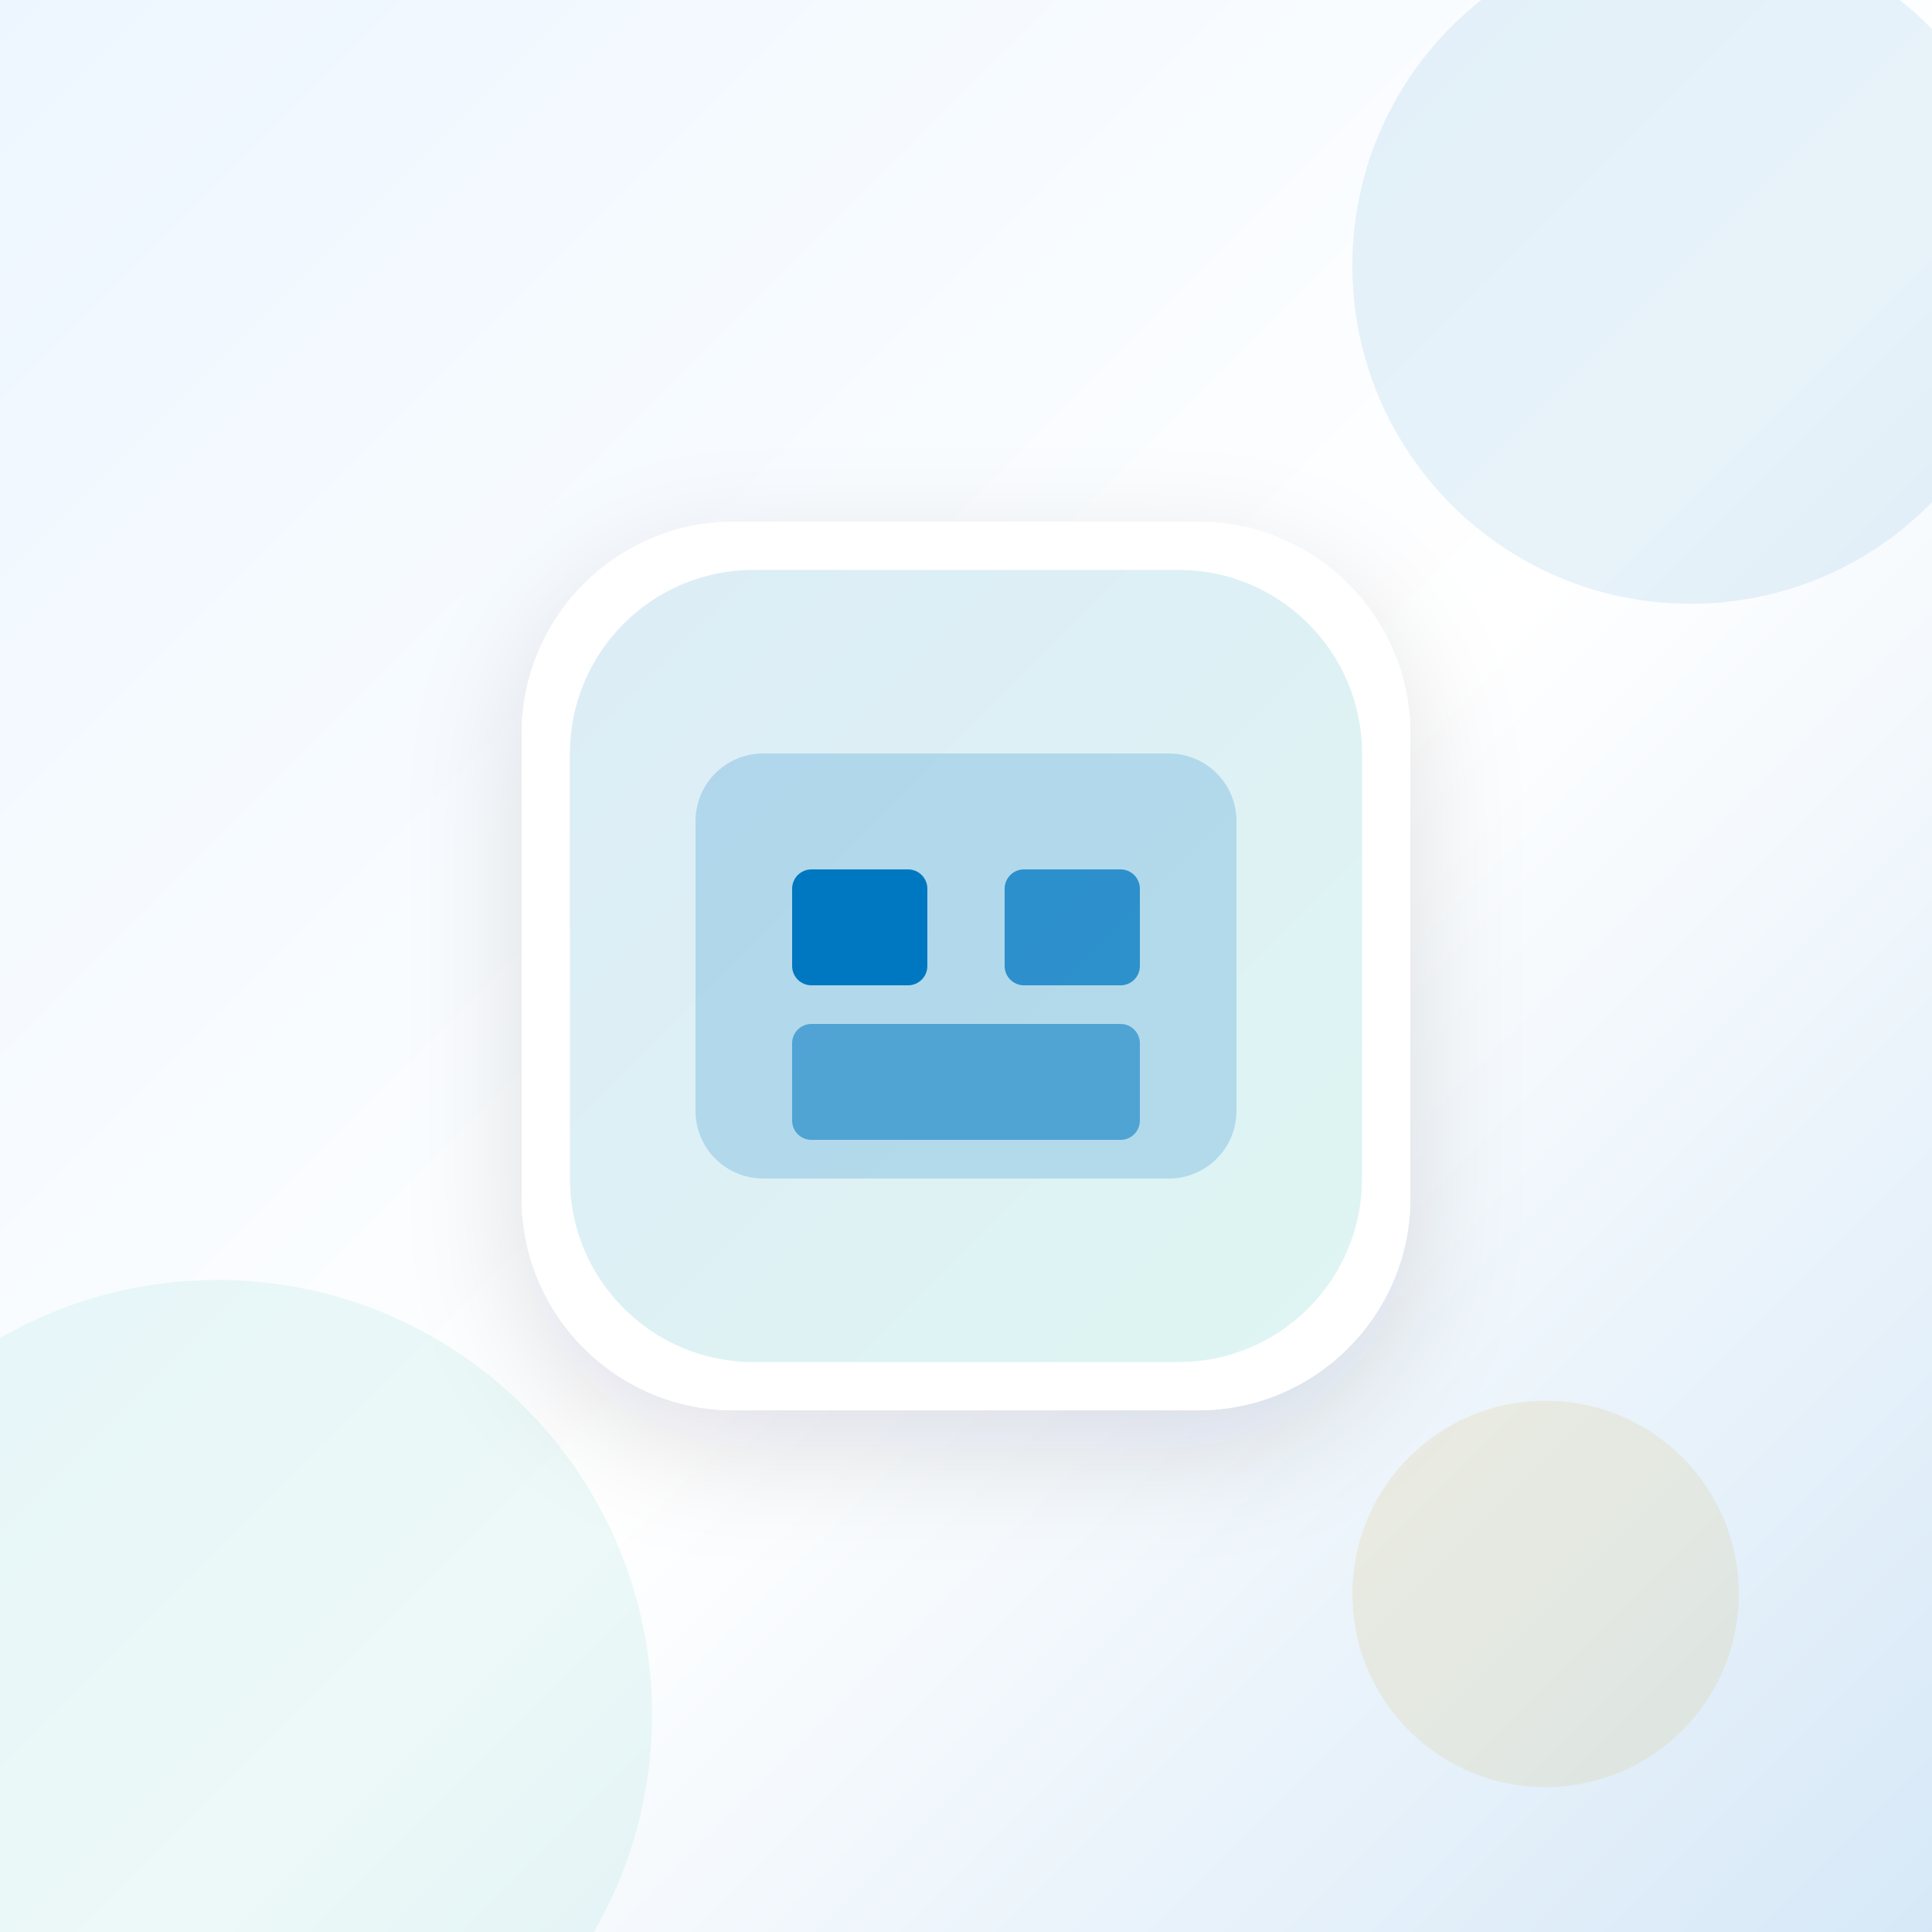
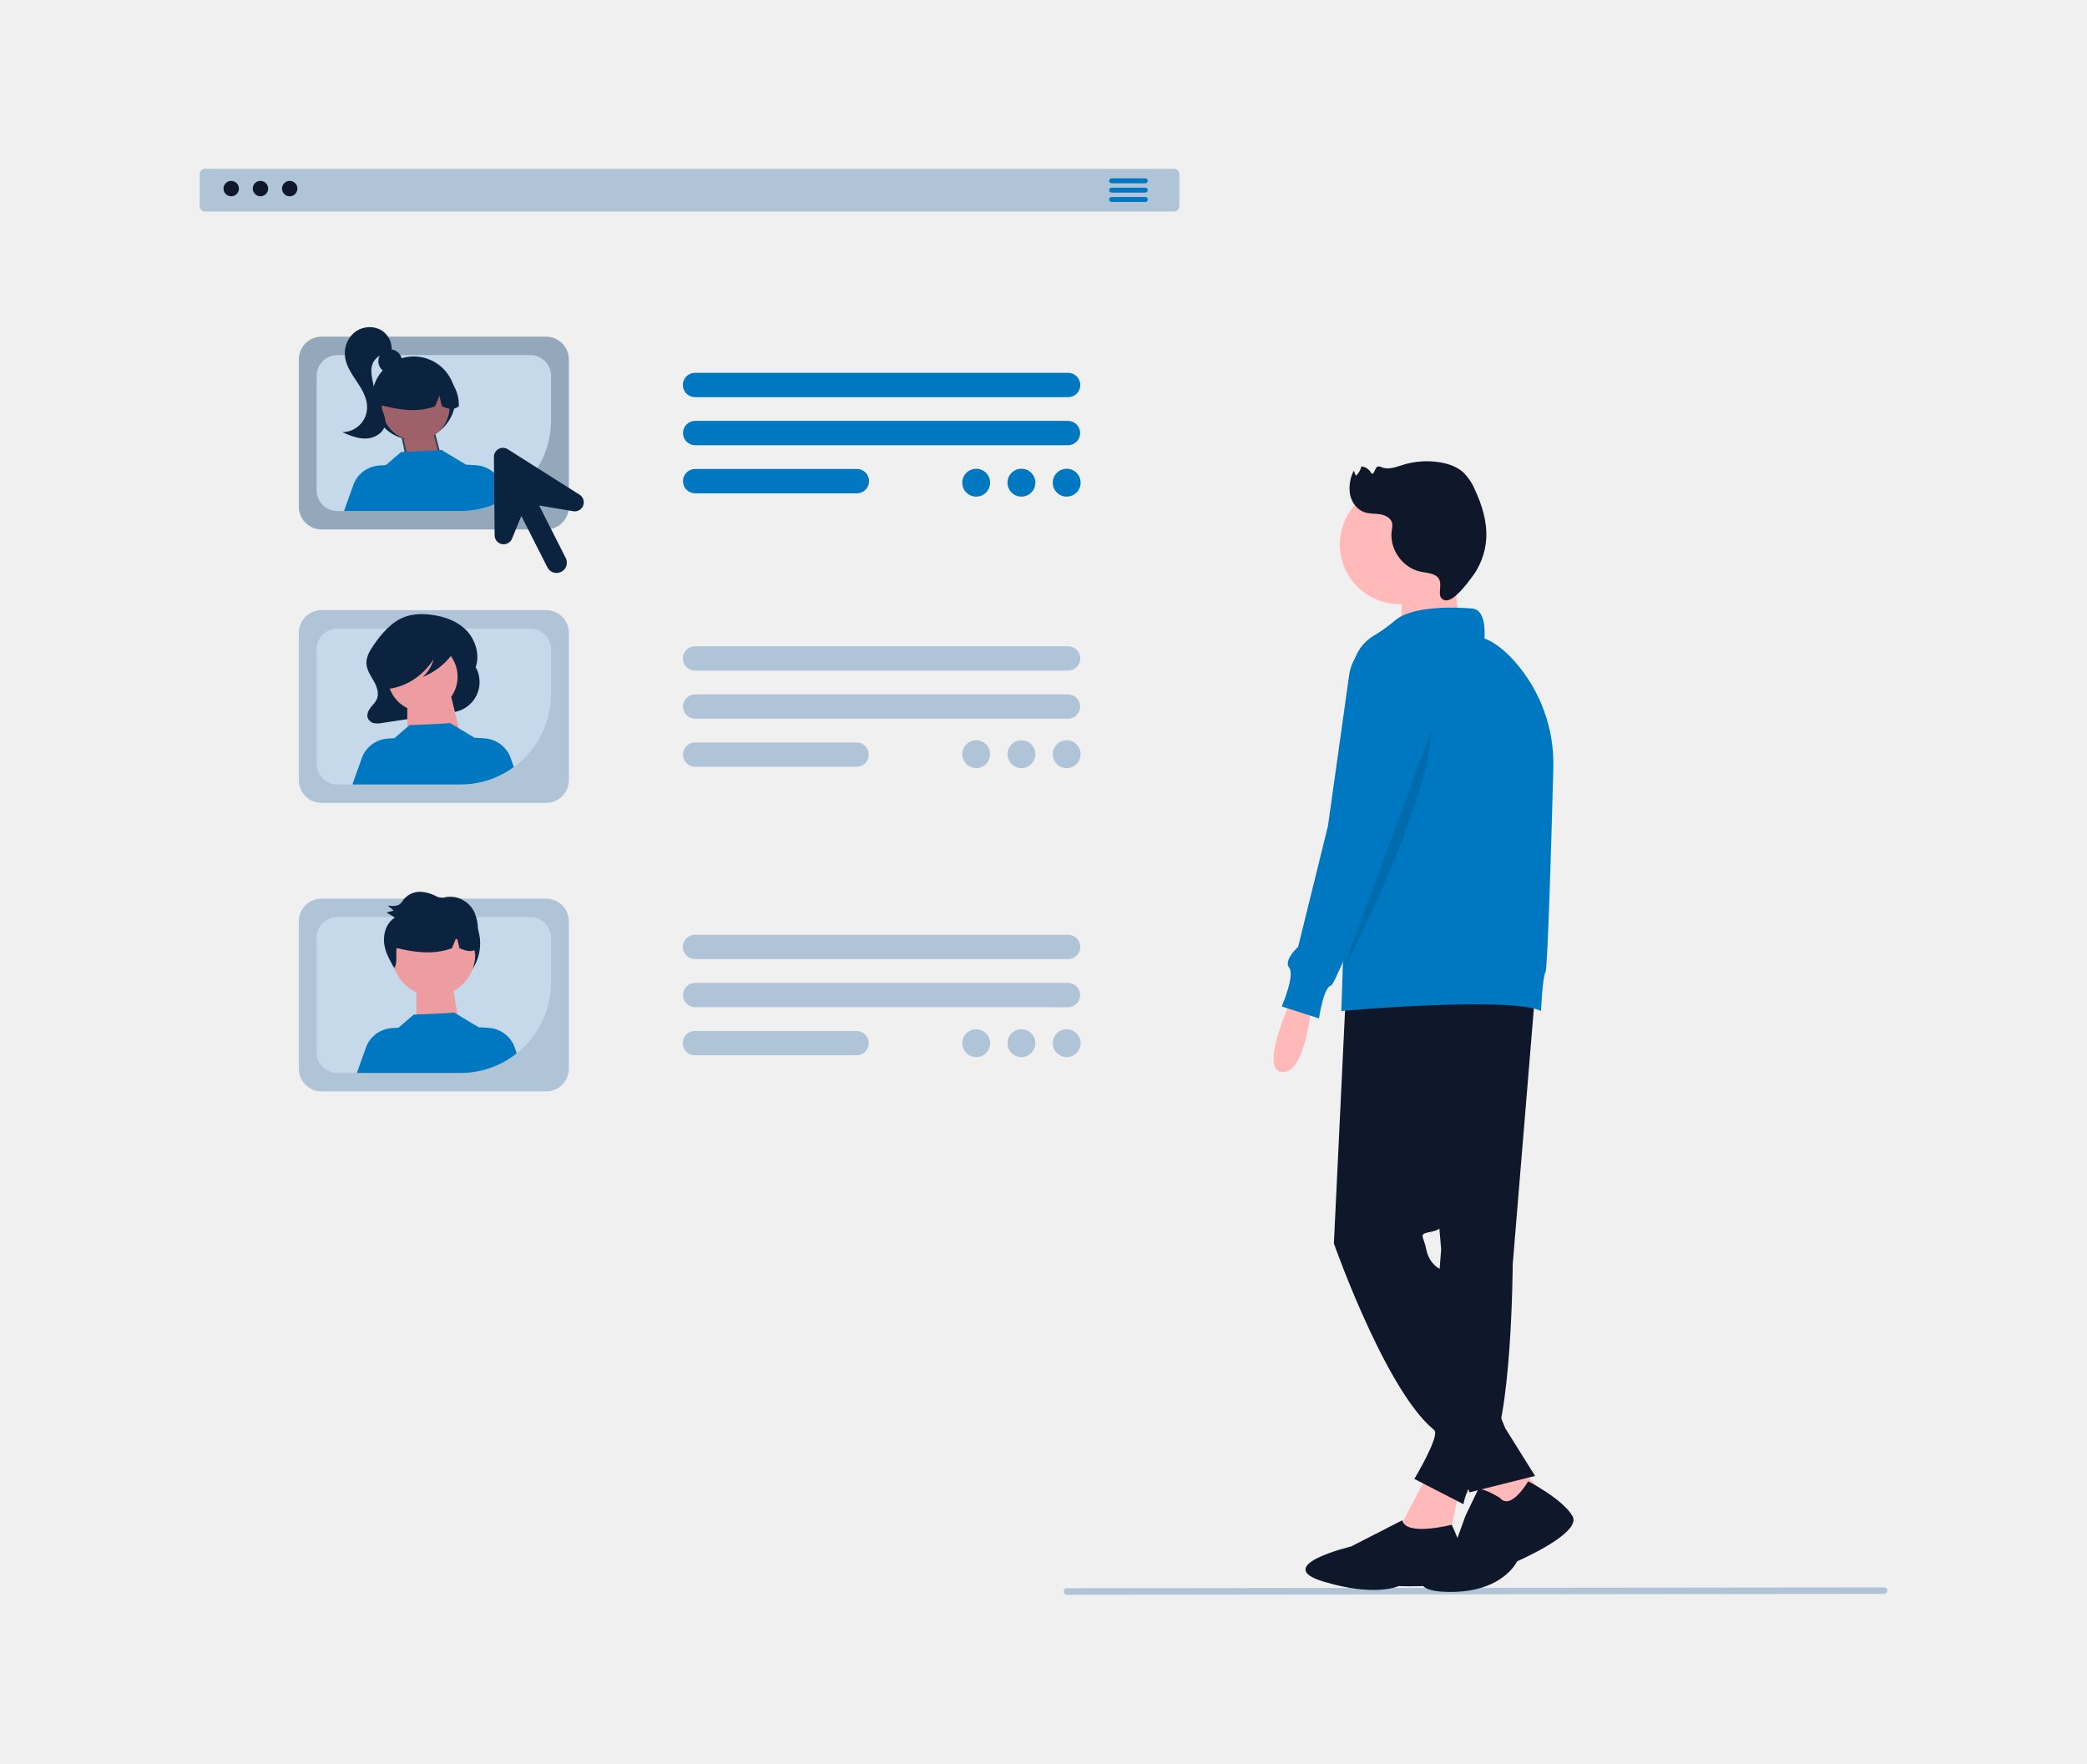
- <svg xmlns="http://www.w3.org/2000/svg" viewBox="0 0 400 400" role="img">
-   <defs>
-     <linearGradient id="bg-crm" x1="0%" y1="0%" x2="100%" y2="100%">
-       <stop offset="0%" stop-color="#EDF6FF" />
-       <stop offset="55%" stop-color="#FFFFFF" />
-       <stop offset="100%" stop-color="#D6E8F7" />
-     </linearGradient>
-     <linearGradient id="plate-crm" x1="0%" y1="0%" x2="100%" y2="100%">
-       <stop offset="0%" stop-color="#0078C1" />
-       <stop offset="100%" stop-color="#14B8A6" />
-     </linearGradient>
-     <filter id="shadow-crm" x="-20%" y="-20%" width="140%" height="140%">
-       <feDropShadow dx="0" dy="8" stdDeviation="12" flood-color="#0C2340" flood-opacity="0.12" />
-     </filter>
-   </defs>
-   <rect width="400" height="400" fill="url(#bg-crm)" />
-   <circle cx="350" cy="55" r="70" fill="#0078C1" opacity="0.09" />
-   <circle cx="45" cy="355" r="90" fill="#14B8A6" opacity="0.08" />
-   <circle cx="320" cy="330" r="40" fill="#C9A227" opacity="0.12" />
-   <g filter="url(#shadow-crm)">
-     <rect x="108" y="108" width="184" height="184" rx="44" fill="#FFFFFF" />
-     <rect x="118" y="118" width="164" height="164" rx="38" fill="url(#plate-crm)" opacity="0.14" />
-   </g>
-   <g transform="translate(200, 200)">
-     <g fill="#0078C1">
-       <rect x="-56" y="-44" width="112" height="88" rx="14" opacity="0.2" />
-       <rect x="-36" y="-20" width="28" height="24" rx="4" />
-       <rect x="8" y="-20" width="28" height="24" rx="4" opacity="0.75" />
-       <rect x="-36" y="12" width="72" height="24" rx="4" opacity="0.55" />
+ <svg xmlns="http://www.w3.org/2000/svg" width="960" height="811.159" viewBox="-96 -96 1152 1003.159">
+   <g transform="translate(-484.185 -134)">
+     <path d="M1080.966,740.884l-465.038.477a1.852,1.852,0,0,1,0-3.7l465.038-.477a1.852,1.852,0,0,1,0,3.7Z" transform="translate(361.473 203.799)" fill="#B0C4D8" />
+     <path d="M406.022,445.911s-20.346,42.388-6.782,44.084S416.2,451.846,416.2,451.846Z" transform="translate(700.464 157.843)" fill="#ffb9b9" />
+     <path d="M370.377,206.871h0A25.041,25.041,0,0,0,351.951,227.6L339.857,313.69,322.9,382.359s-8.479,7.628-5.082,11.87-4.239,22.042-4.239,22.042l21.2,6.782s2.543-17.8,6.782-18.651c3.725-.745,45.426-112.143,55.478-139.13,1.386-3.721,2.17-5.838,2.17-5.838S397.505,202.632,370.377,206.871Z" transform="translate(786.128 194.269)" fill="#0078C1" />
+     <path d="M191.229,724.945l-16.538,31.384,27.559,8.035,5.87-28.383Z" transform="translate(992.405 150.094)" fill="#ffb9b9" />
+     <path d="M335.719,792.282l-29.132,14.9s-45.59,10.869-15.907,19.9,43.046,2.612,43.046,2.612,38.831,2.019,38.205-8.815-8.1-26.068-8.1-26.068S337.848,801.608,335.719,792.282Z" transform="translate(832.562 110.528)" fill="#0F172A" />
+     <path d="M317.462,441.833,304.745,595.7s-.424,91.983-13.988,109.786-13.988,26.7-13.988,26.7l-27.977-14.406s14.406-24.011,11.444-27.691a20.5,20.5,0,0,1-3.815-7.915l7.63-94.949L249.645,421.916Z" transform="translate(926.363 161.498)" fill="#0F172A" />
+     <path d="M267.578,787.911" transform="translate(956.749 105.778)" fill="none" stroke="#0C2340" stroke-miterlimit="10" stroke-width="1" />
+     <path d="M113.155,724.336,125.023,755.7l33.91-12.716-21.2-22.042Z" transform="translate(1095.912 150.702)" fill="#ffb9b9" />
+     <path d="M251.36,445.15l-6.782,141.576s33.062,94.1,61.887,109.362c0,0,0,18.651,6.782,22.042a17.027,17.027,0,0,1,8.478,10.174l37.3-9.326L342.07,691.849l-37.3-90.71s-5.935-2.543-7.63-11.02-5.087-8.478,3.4-10.174,8.478-10.174,8.478-10.174l27.977-128.86Z" transform="translate(884.8 158.604)" fill="#0F172A" />
+     <circle cx="33.91" cy="33.91" r="33.91" transform="translate(1132.769 313.82)" fill="#ffb9b9" />
+     <path d="M322.645,146.411s2.543,43.236,5.935,47.475-35.606,3.4-35.606,3.4,2.543-36.454,0-39.845S322.645,146.411,322.645,146.411Z" transform="translate(874.129 203.439)" fill="#ffb9b9" />
+     <path d="M306.909,186.815s-32.21-3.4-44.084,6.782a87.228,87.228,0,0,1-12.141,8.686A24.9,24.9,0,0,0,238.6,222.9L232.3,415.71s95.8-8.478,113.6,0c0,0,.848-19.5,2.543-22.042,1.236-1.854,3.373-75.795,4.44-115.734A87.943,87.943,0,0,0,330.63,216.56c-5.138-5.688-10.879-10.455-16.941-12.787C313.686,203.77,315.382,187.661,306.909,186.815Z" transform="translate(901.314 197.37)" fill="#0078C1" />
+     <path d="M365.367,268.411,314.078,407.163S363.671,313.343,365.367,268.411Z" transform="translate(819.539 184.865)" opacity="0.1" />
+     <path d="M64.043,61.682c-2.868-.171-5.668.8-8.516,1.171-10.19,1.353-20.789-6.041-23.039-16.07a12.332,12.332,0,0,0-1.178-3.839c-1.568-2.56-5.14-3.045-8.082-2.46s-5.739,1.967-8.733,2.124C9.866,42.851,5.421,40,2.955,36.076A22.15,22.15,0,0,1,.122,22.7l2.22,2.33a11.272,11.272,0,0,0,1-6.127,7.109,7.109,0,0,1,6.734,1.723c1.957.208.48-3.631,1.934-4.956a3.363,3.363,0,0,1,2.366-.443c4.163.04,7.531-3.144,10.811-5.708a45.941,45.941,0,0,1,19.4-8.85c4.7-.917,9.7-1.065,14.158.686a30.242,30.242,0,0,1,9.561,6.782c6.98,6.711,13.16,14.6,16.064,23.834a40.123,40.123,0,0,1,.192,23.266c-1.171,3.949-4.7,17.473-9.858,17.788C68.222,73.43,72.116,62.168,64.043,61.682Z" transform="translate(1148.699 284.476) rotate(20.972)" fill="#0F172A" />
+     <path d="M254.666,783.766s-11.209-6.946-12.61-4.167-7.005,14.586-7.005,14.586l-6.3,17.364s-38.534,24.311-5.6,25.7,41.331-17.364,41.331-17.364S301.6,803.91,296,794.185s-25.22-19.81-25.22-19.81S260.971,791.406,254.666,783.766Z" transform="translate(969.118 106.246)" fill="#0F172A" />
+     <path d="M996.878,262H784.626a6.922,6.922,0,0,1,0-13.844H996.878a6.922,6.922,0,0,1,0,13.844Z" transform="translate(-18.69 1.919)" fill="#0078C1" />
+     <path d="M996.878,285.349H784.626a6.923,6.923,0,0,1,0-13.845H996.878a6.923,6.923,0,0,1,0,13.845Z" transform="translate(-18.69 5.918)" fill="#0078C1" />
+     <path d="M876.632,308.7H784.626a6.923,6.923,0,0,1,0-13.845h92.006a6.923,6.923,0,1,1,0,13.845Z" transform="translate(-18.69 9.918)" fill="#0078C1" />
+     <path d="M996.878,394.809H784.626a6.922,6.922,0,0,1,0-13.844H996.878a6.922,6.922,0,0,1,0,13.844Z" transform="translate(-18.69 24.664)" fill="#B0C4D8" />
+     <path d="M996.878,418.163H784.626a6.923,6.923,0,0,1,0-13.845H996.878a6.923,6.923,0,0,1,0,13.845Z" transform="translate(-18.69 28.664)" fill="#B0C4D8" />
+     <path d="M876.632,441.516H784.626a6.923,6.923,0,0,1,0-13.845h92.006a6.923,6.923,0,0,1,0,13.845Z" transform="translate(-18.69 32.663)" fill="#B0C4D8" />
+     <path d="M996.878,534.925H784.626a6.922,6.922,0,0,1,0-13.844H996.878a6.922,6.922,0,0,1,0,13.844Z" transform="translate(-18.69 48.661)" fill="#B0C4D8" />
+     <path d="M996.878,558.279H784.626a6.923,6.923,0,0,1,0-13.845H996.878a6.923,6.923,0,0,1,0,13.845Z" transform="translate(-18.69 52.66)" fill="#B0C4D8" />
+     <path d="M876.632,581.633H784.626a6.923,6.923,0,1,1,0-13.845h92.006a6.923,6.923,0,0,1,0,13.845Z" transform="translate(-18.69 56.659)" fill="#B0C4D8" />
+     <path d="M731.891,473.075H604.111a12.931,12.931,0,0,1-12.917-12.917V376.332a12.931,12.931,0,0,1,12.916-12.917h127.78a12.931,12.931,0,0,1,12.917,12.917v83.827a12.931,12.931,0,0,1-12.917,12.917Z" transform="translate(-50.631 21.659)" fill="#B0C4D8" />
+     <path d="M721.429,372.359H611.613a11.776,11.776,0,0,0-11.765,11.759v65.19a11.781,11.781,0,0,0,11.765,11.765h70.026a51.6,51.6,0,0,0,51.549-51.549V384.117a11.771,11.771,0,0,0-11.759-11.759Z" transform="translate(-49.149 23.191)" fill="#C5D9EA" />
+     <path d="M686.254,395.6h0l-.328.592c2.921-7.2.265-16.071-4.946-21.5s-12.456-7.91-19.589-8.9c-5.3-.731-10.792-.71-15.828,1.23-7.292,2.809-12.863,9.312-17.514,16.076-2.128,3.094-4.219,6.621-4.008,10.488.2,3.589,2.327,6.634,4.071,9.679s3.2,6.822,1.949,10.145c-.746,1.98-2.323,3.407-3.6,5.027s-2.332,3.81-1.714,5.842a4.766,4.766,0,0,0,3.551,3.086,12.558,12.558,0,0,0,4.718-.112l40.661-6.143A17.329,17.329,0,0,0,686.254,395.6Z" transform="translate(-45.009 21.99)" fill="#0C2340" />
+     <path d="M11.145,52.017V37.743A19.882,19.882,0,1,1,36.15,31.307l4.978,20.71Z" transform="translate(591.12 403.06)" fill="#ed9da0" />
+     <path d="M709.04,443.288a51.256,51.256,0,0,1-30.388,9.934h-61c-.123-.1-.24-.2-.363-.3l5.689-15.875a17.072,17.072,0,0,1,14.5-9.958l3.62-.222,8.63-7.443s23.254-.83,22.909-1.228l14.086,8.473-.012-.058,5.537.339a17.064,17.064,0,0,1,14.5,9.958Z" transform="translate(-46.163 31.04)" fill="#0078C1" />
+     <path d="M674.1,380.906c-.513-2.715-3.282-3.956-5.654-4.558a54.468,54.468,0,0,0-21.071-1.157c-5.126.731-10.374,2.343-14.094,6.344a18.954,18.954,0,0,0-4.793,12.207,14.536,14.536,0,0,0,1.74,7.755,7.187,7.187,0,0,0,5.975,3.851l.238.829c9.981-1.391,19.253-7.6,25.092-16.807a21.533,21.533,0,0,1-6.291,10.162,39.2,39.2,0,0,0,16.92-13.04C673.349,384.925,674.5,382.971,674.1,380.906Z" transform="translate(-44.247 23.584)" fill="#0C2340" />
+     <path d="M731.891,340.262H604.111a12.931,12.931,0,0,1-12.917-12.917V243.518A12.931,12.931,0,0,1,604.111,230.6h127.78a12.931,12.931,0,0,1,12.917,12.917v83.826a12.931,12.931,0,0,1-12.917,12.917Z" transform="translate(-50.631 -1.087)" fill="#94A8BC" />
+     <path d="M721.429,239.545H611.613A11.779,11.779,0,0,0,599.849,251.3v65.19a11.781,11.781,0,0,0,11.765,11.764h70.026a51.591,51.591,0,0,0,51.549-51.549V251.3a11.771,11.771,0,0,0-11.759-11.759Z" transform="translate(-49.149 0.445)" fill="#C5D9EA" />
+     <g transform="translate(600.919 282.961)" fill="#9f616a">
+       <path d="M 20.161 14.926 L 0.909 14.926 L -2.31 -0.62 L 16.505 0.673 L 20.161 14.926 Z" stroke="none" />
+       <path d="M -1.686 -0.076 L 1.316 14.426 L 19.516 14.426 L 16.111 1.147 L -1.686 -0.076 M -2.933 -1.164 L 16.9 0.199 L 20.805 15.426 L 0.502 15.426 L -2.933 -1.164 Z" stroke="none" fill="#334155" />
    </g>
+     <ellipse cx="6.74" cy="6.74" rx="6.74" ry="6.74" transform="translate(585.778 236.743)" fill="#0C2340" />
+     <circle cx="23.724" cy="23.724" r="23.724" transform="translate(582.236 240.774)" fill="#0C2340" />
+     <circle cx="19.278" cy="19.278" r="19.278" transform="translate(587.801 250.07)" fill="#9e616a" />
+     <path d="M664.793,247.954a22.083,22.083,0,0,0-33.574,19.272c9.823,2.466,20.143,4.354,30.619.59l2.474-6.055,1.459,6.059c3.19,1.3,6.389,2.407,9.587-.013a22.548,22.548,0,0,0-10.565-19.854Z" transform="translate(-43.777 1.332)" fill="#0C2340" />
+     <path d="M622.875,220.436a13.786,13.786,0,0,0-14.389,2.217,15.593,15.593,0,0,0-4.976,13.876c.764,5.174,3.91,9.63,6.809,13.983s5.732,9.123,5.729,14.354a14.228,14.228,0,0,1-14.2,14.22c4.421,1.9,9.036,3.844,13.845,3.619s9.849-3.317,10.633-8.066c.565-3.422-1.114-6.759-2.514-9.932a70.252,70.252,0,0,1-4.91-16.163c-.468-2.656-.772-5.449.094-8a9.4,9.4,0,0,1,9.336-6.167l1.589-1.429A12.369,12.369,0,0,0,622.875,220.436Z" transform="translate(-36.633 4.75)" fill="#0C2340" />
+     <path d="M705.787,313.069a51.176,51.176,0,0,1-26.429,7.309H613.273l-.105-.088,5.689-15.881a17.066,17.066,0,0,1,14.5-9.952l3.619-.222,8.63-7.443s23.254-.836,22.909-1.234l14.086,8.473-.012-.053,5.537.339a17.048,17.048,0,0,1,14.5,9.952Z" transform="translate(-46.868 8.325)" fill="#0078C1" />
+     <path d="M731.891,613.191H604.111a12.931,12.931,0,0,1-12.917-12.917V516.448a12.931,12.931,0,0,1,12.916-12.917h127.78a12.931,12.931,0,0,1,12.917,12.917v83.827a12.931,12.931,0,0,1-12.917,12.917Z" transform="translate(-50.631 45.655)" fill="#B0C4D8" />
+     <path d="M721.429,512.475H611.613a11.776,11.776,0,0,0-11.765,11.759v65.19a11.781,11.781,0,0,0,11.765,11.765h70.026a51.6,51.6,0,0,0,51.549-51.549V524.234A11.771,11.771,0,0,0,721.429,512.475Z" transform="translate(-49.149 47.187)" fill="#C5D9EA" />
+     <circle cx="26.45" cy="26.45" r="26.45" transform="translate(590.824 548.231)" fill="#0C2340" />
+     <path d="M2.407,1.254l20.9,1.988L26.334,21.3H2.407Z" transform="translate(605.02 596.862)" fill="#ed9da0" />
+     <circle cx="23.629" cy="23.629" r="23.629" transform="translate(593.656 557.349)" fill="#ed9da0" />
+     <path d="M710.356,582.044a51.31,51.31,0,0,1-32.06,11.209H619.368l5.59-15.594a17.072,17.072,0,0,1,14.5-9.958l3.619-.222,8.63-7.443s23.254-.83,22.909-1.228L688.7,567.28l-.012-.058,5.537.339a17.065,17.065,0,0,1,14.5,9.958Z" transform="translate(-45.806 55.122)" fill="#0078C1" />
+     <path d="M685.767,527.606a52.265,52.265,0,0,0,.228-5.307,24.983,24.983,0,0,0-1.884-10.23,15.72,15.72,0,0,0-8.225-7.946,15.007,15.007,0,0,0-11.251.01,22.662,22.662,0,0,0-10.687-3.891,11.953,11.953,0,0,0-10.189,4.324,16.626,16.626,0,0,1-1.78,2.313c-1.888,1.748-4.757,1.5-7.266,1.139l3.377,2.894L634,511.978l4.769,2.893c-4.615,2.77-6.713,8.817-6.159,14.308.524,5.2,3.034,9.953,6.035,14.179,1.2-2.526.939-5.548.919-8.393a19,19,0,0,1,.169-2.76c10.14,2.431,20.736,3.991,31.481.13l2.156-5.278c.3.031.605.06.908.093l1.249,5.19c2.832,1.158,5.671,2.169,8.51,1.106.138.8.221,1.62.285,2.406.244-.941.455-1.888.646-2.839a8.422,8.422,0,0,0,1.075-.687,23.1,23.1,0,0,0-.279-4.721Z" transform="translate(-43.553 45.085)" fill="#0C2340" />
+     <path d="M1097.275,173.386H546.147a3.09,3.09,0,0,1-3.087-3.087V152.14a3.09,3.09,0,0,1,3.087-3.087h551.128a3.09,3.09,0,0,1,3.087,3.087V170.3a3.09,3.09,0,0,1-3.087,3.087Z" transform="translate(-58.875 -15.053)" fill="#B0C4D8" />
+     <circle cx="4.383" cy="4.383" r="4.383" transform="translate(497.718 140.898)" fill="#0F172A" />
+     <circle cx="4.383" cy="4.383" r="4.383" transform="translate(514.354 140.898)" fill="#0F172A" />
+     <circle cx="4.383" cy="4.383" r="4.383" transform="translate(530.99 140.898)" fill="#0F172A" />
+     <path d="M1005.331,156.524H986.175a1.419,1.419,0,1,1,0-2.838h19.157a1.419,1.419,0,1,1,0,2.838Z" transform="translate(16.77 -14.259)" fill="#0078C1" />
+     <path d="M1005.331,161.067H986.175a1.419,1.419,0,1,1,0-2.838h19.157a1.419,1.419,0,1,1,0,2.838Z" transform="translate(16.77 -13.481)" fill="#0078C1" />
+     <path d="M1005.331,165.61H986.175a1.419,1.419,0,1,1,0-2.838h19.157a1.419,1.419,0,1,1,0,2.838Z" transform="translate(16.77 -12.703)" fill="#0078C1" />
+     <circle cx="7.926" cy="7.926" r="7.926" transform="translate(917.966 304.652)" fill="#0078C1" />
+     <circle cx="7.926" cy="7.926" r="7.926" transform="translate(943.706 304.652)" fill="#0078C1" />
+     <circle cx="7.926" cy="7.926" r="7.926" transform="translate(969.446 304.652)" fill="#0078C1" />
+     <circle cx="7.926" cy="7.926" r="7.926" transform="translate(917.966 459.091)" fill="#B0C4D8" />
+     <circle cx="7.926" cy="7.926" r="7.926" transform="translate(943.706 459.091)" fill="#B0C4D8" />
+     <circle cx="7.926" cy="7.926" r="7.926" transform="translate(969.446 459.091)" fill="#B0C4D8" />
+     <circle cx="7.926" cy="7.926" r="7.926" transform="translate(917.966 623.494)" fill="#B0C4D8" />
+     <circle cx="7.926" cy="7.926" r="7.926" transform="translate(943.706 623.494)" fill="#B0C4D8" />
+     <circle cx="7.926" cy="7.926" r="7.926" transform="translate(969.446 623.494)" fill="#B0C4D8" />
+     <path d="M734.688,311.257l-40.856-25.868a5.137,5.137,0,0,0-7.884,4.386l.4,44.6a5.137,5.137,0,0,0,9.887,1.907l5.316-12.93,14.821,29.22a5.856,5.856,0,0,0,10.446-5.3l-15.158-29.885,19.427,3.27a5.137,5.137,0,0,0,3.6-9.405Z" transform="translate(-34.404 8.16)" fill="#0C2340" />
  </g>
</svg>
